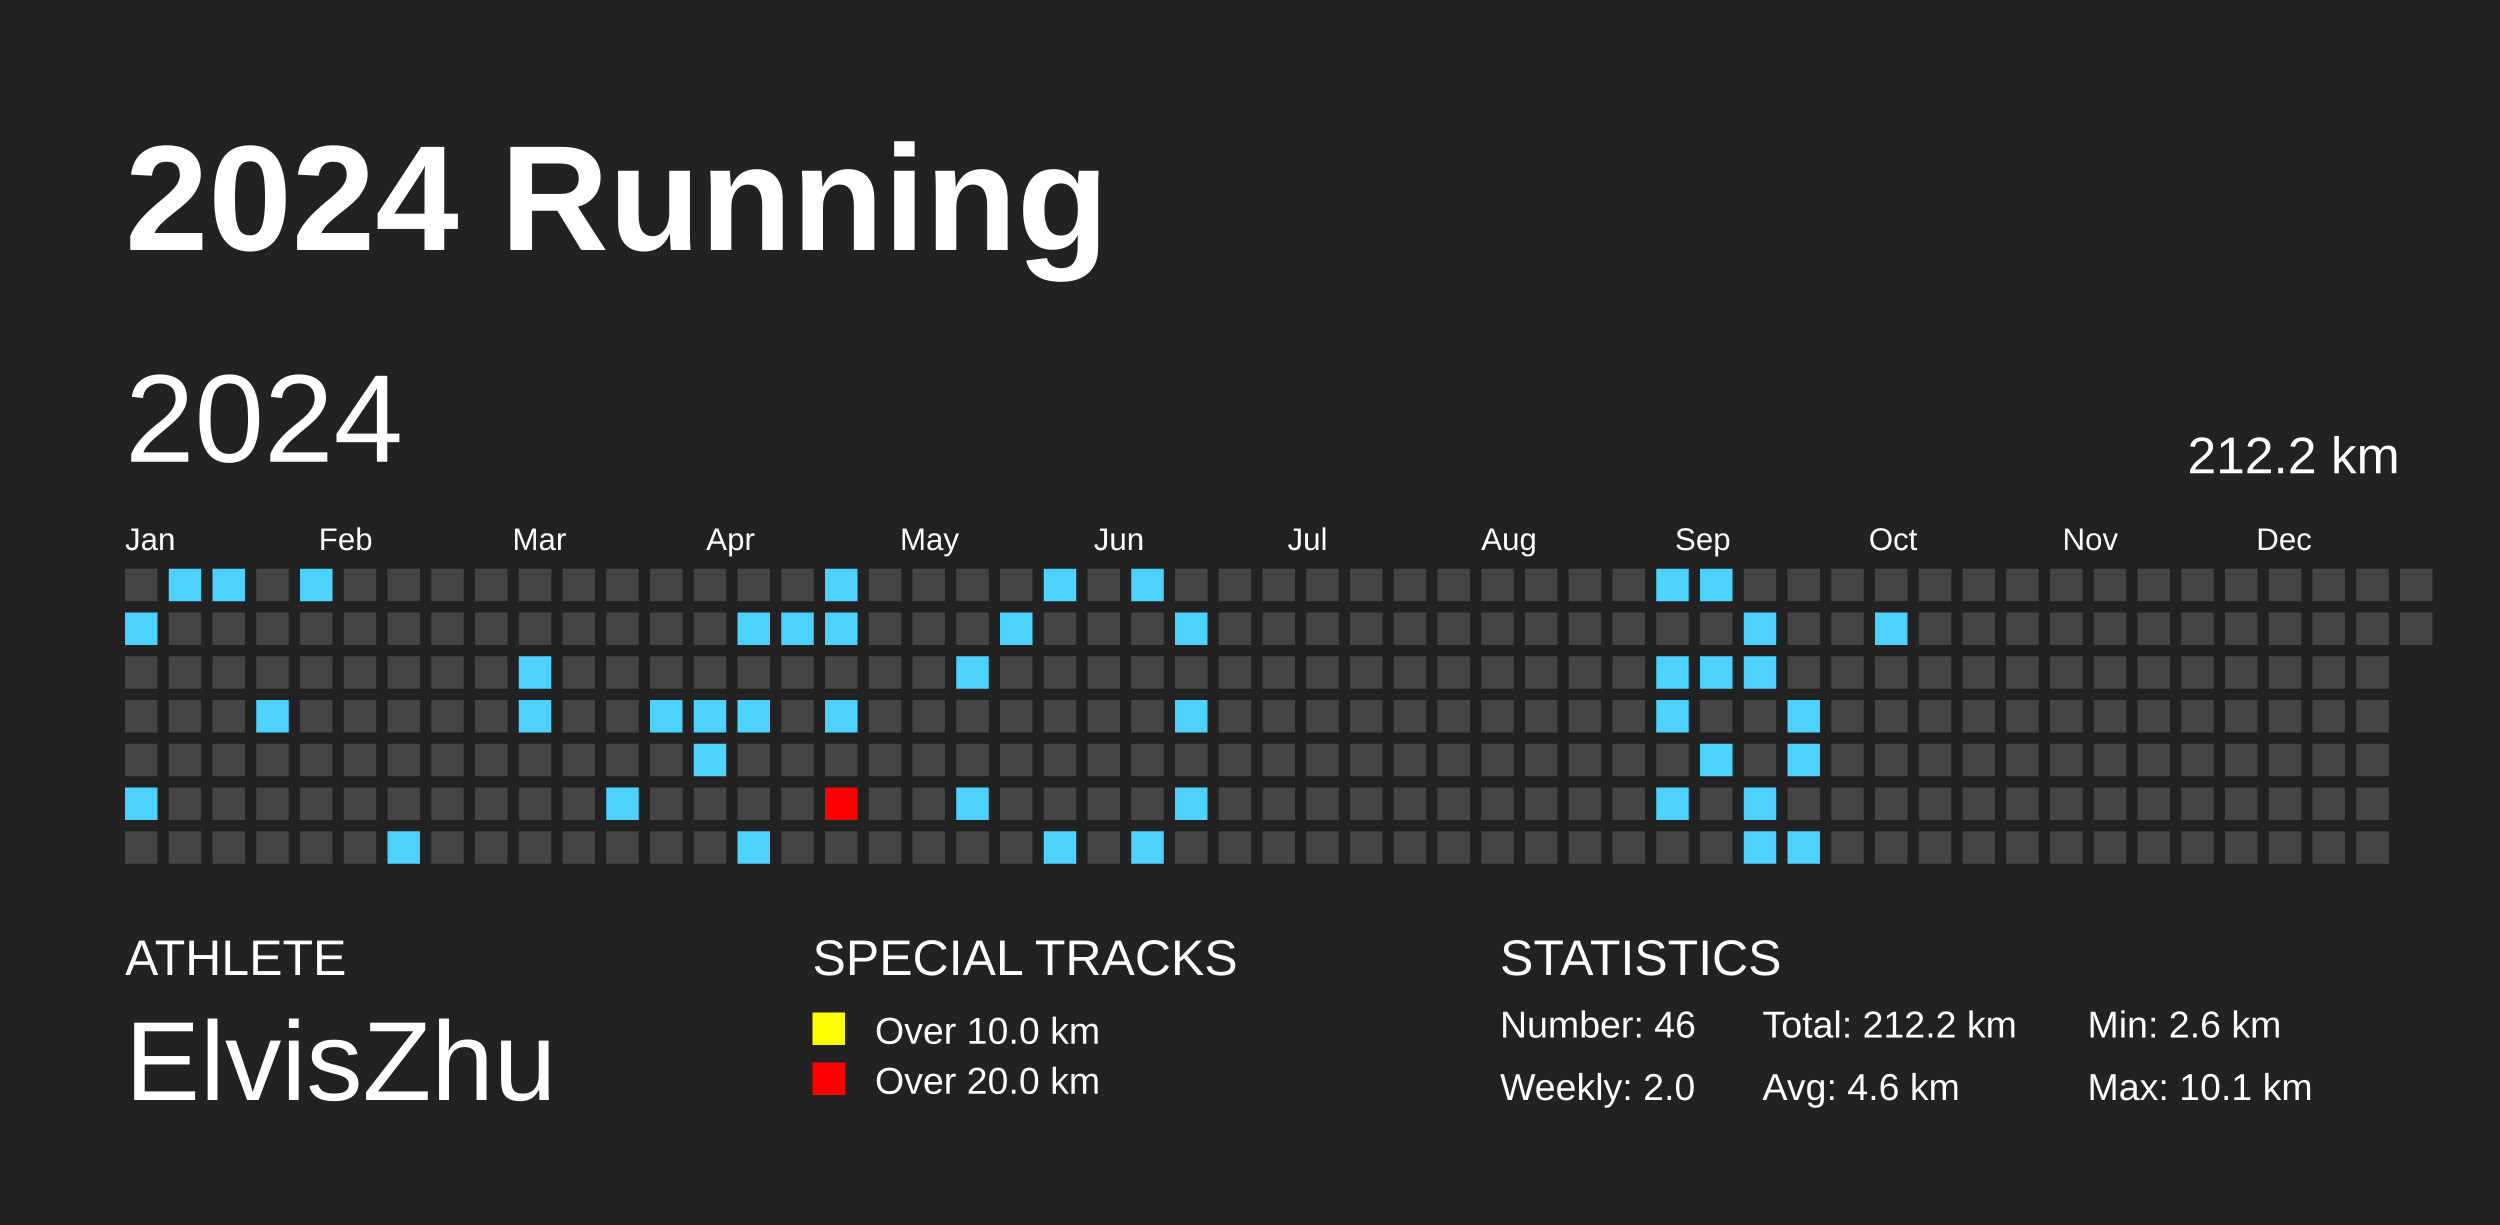
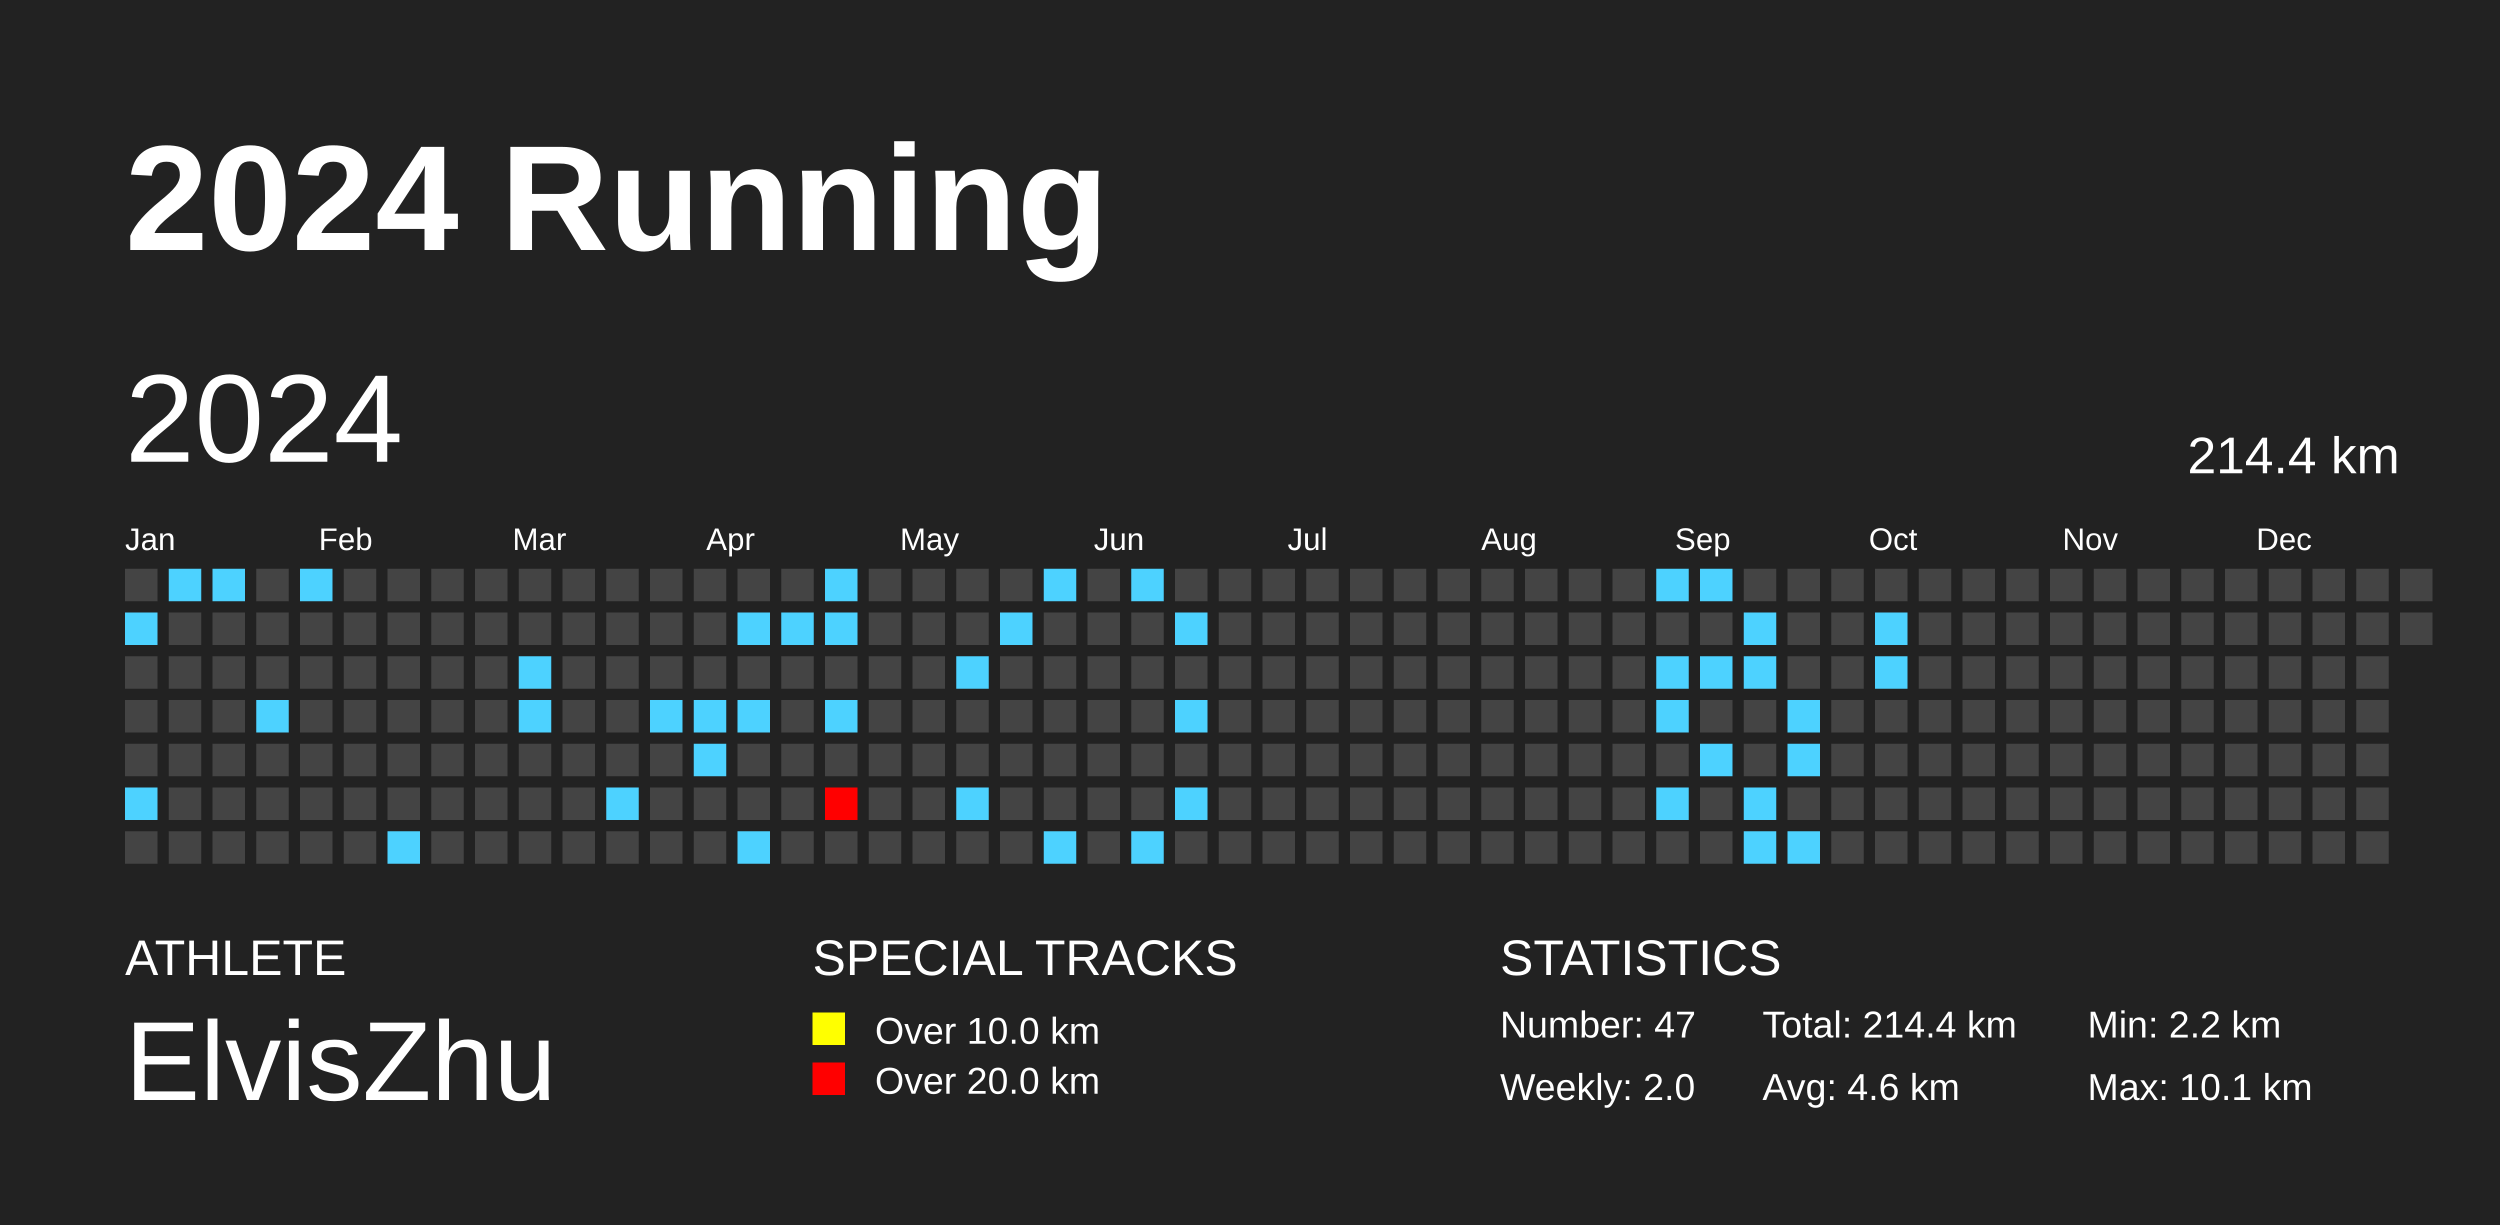
<svg xmlns="http://www.w3.org/2000/svg" baseProfile="full" height="98mm" version="1.1" viewBox="0,0,200,98" width="200mm">
  <defs />
  <rect fill="#222222" height="98" width="200" x="0" y="0" />
  <text fill="#FFFFFF" style="font-size:12px; font-family:Arial; font-weight:bold;" x="10" y="20">2024 Running</text>
  <text fill="#FFFFFF" style="font-size:4px; font-family:Arial" x="10" y="78">ATHLETE</text>
  <text fill="#FFFFFF" style="font-size:9px; font-family:Arial" x="10" y="88">ElvisZhu</text>
  <text fill="#FFFFFF" style="font-size:4px; font-family:Arial" x="65" y="78">SPECIAL TRACKS</text>
  <rect fill="yellow" height="2.6" width="2.6" x="65" y="81" />
  <text fill="#FFFFFF" style="font-size:3px; font-family:Arial" x="70" y="83.5">Over 10.0 km</text>
  <rect fill="red" height="2.6" width="2.6" x="65" y="85" />
  <text fill="#FFFFFF" style="font-size:3px; font-family:Arial" x="70" y="87.5">Over 20.0 km</text>
  <text fill="#FFFFFF" style="font-size:4px; font-family:Arial" x="120" y="78">STATISTICS</text>
-   <text fill="#FFFFFF" style="font-size:3px; font-family:Arial" x="120" y="83">Number: 46</text>
+   <text fill="#FFFFFF" style="font-size:3px; font-family:Arial" x="120" y="83">Number: 47</text>
  <text fill="#FFFFFF" style="font-size:3px; font-family:Arial" x="120" y="88">Weekly: 2.0</text>
-   <text fill="#FFFFFF" style="font-size:3px; font-family:Arial" x="141" y="83">Total: 212.2 km</text>
+   <text fill="#FFFFFF" style="font-size:3px; font-family:Arial" x="141" y="83">Total: 214.4 km</text>
  <text fill="#FFFFFF" style="font-size:3px; font-family:Arial" x="141" y="88">Avg: 4.6 km</text>
-   <text fill="#FFFFFF" style="font-size:3px; font-family:Arial" x="167" y="83">Min: 2.6 km</text>
+   <text fill="#FFFFFF" style="font-size:3px; font-family:Arial" x="167" y="83">Min: 2.2 km</text>
  <text fill="#FFFFFF" style="font-size:3px; font-family:Arial" x="167" y="88">Max: 10.1 km</text>
  <text dominant-baseline="hanging" fill="#FFFFFF" style="font-size:10.0px; font-family:Arial;" x="10" y="30">2024</text>
-   <text dominant-baseline="hanging" fill="#FFFFFF" style="font-size:4.125px; font-family:Arial;" x="175" y="35">212.2 km</text>
+   <text dominant-baseline="hanging" fill="#FFFFFF" style="font-size:4.125px; font-family:Arial;" x="175" y="35">214.4 km</text>
  <text fill="#FFFFFF" style="font-size:2.5px; font-family:Arial" x="10.0" y="44">Jan</text>
  <text fill="#FFFFFF" style="font-size:2.5px; font-family:Arial" x="25.5" y="44">Feb</text>
  <text fill="#FFFFFF" style="font-size:2.5px; font-family:Arial" x="41.0" y="44">Mar</text>
  <text fill="#FFFFFF" style="font-size:2.5px; font-family:Arial" x="56.5" y="44">Apr</text>
  <text fill="#FFFFFF" style="font-size:2.5px; font-family:Arial" x="72.0" y="44">May</text>
  <text fill="#FFFFFF" style="font-size:2.5px; font-family:Arial" x="87.5" y="44">Jun</text>
  <text fill="#FFFFFF" style="font-size:2.5px; font-family:Arial" x="103.0" y="44">Jul</text>
  <text fill="#FFFFFF" style="font-size:2.5px; font-family:Arial" x="118.5" y="44">Aug</text>
  <text fill="#FFFFFF" style="font-size:2.5px; font-family:Arial" x="134.0" y="44">Sep</text>
  <text fill="#FFFFFF" style="font-size:2.5px; font-family:Arial" x="149.5" y="44">Oct</text>
  <text fill="#FFFFFF" style="font-size:2.5px; font-family:Arial" x="165.0" y="44">Nov</text>
  <text fill="#FFFFFF" style="font-size:2.5px; font-family:Arial" x="180.5" y="44">Dec</text>
  <rect fill="#444444" height="2.6" width="2.6" x="10.0" y="45.5" />
  <rect fill="#4dd2ff" height="2.6" width="2.6" x="10.0" y="49.0" />
  <rect fill="#444444" height="2.6" width="2.6" x="10.0" y="52.5" />
  <rect fill="#444444" height="2.6" width="2.6" x="10.0" y="56.0" />
  <rect fill="#444444" height="2.6" width="2.6" x="10.0" y="59.5" />
  <rect fill="#4dd2ff" height="2.6" width="2.6" x="10.0" y="63.0" />
  <rect fill="#444444" height="2.6" width="2.6" x="10.0" y="66.5" />
  <rect fill="#4dd2ff" height="2.6" width="2.6" x="13.5" y="45.5" />
  <rect fill="#444444" height="2.6" width="2.6" x="13.5" y="49.0" />
  <rect fill="#444444" height="2.6" width="2.6" x="13.5" y="52.5" />
  <rect fill="#444444" height="2.6" width="2.6" x="13.5" y="56.0" />
  <rect fill="#444444" height="2.6" width="2.6" x="13.5" y="59.5" />
  <rect fill="#444444" height="2.6" width="2.6" x="13.5" y="63.0" />
  <rect fill="#444444" height="2.6" width="2.6" x="13.5" y="66.5" />
  <rect fill="#4dd2ff" height="2.6" width="2.6" x="17.0" y="45.5" />
  <rect fill="#444444" height="2.6" width="2.6" x="17.0" y="49.0" />
  <rect fill="#444444" height="2.6" width="2.6" x="17.0" y="52.5" />
  <rect fill="#444444" height="2.6" width="2.6" x="17.0" y="56.0" />
  <rect fill="#444444" height="2.6" width="2.6" x="17.0" y="59.5" />
  <rect fill="#444444" height="2.6" width="2.6" x="17.0" y="63.0" />
  <rect fill="#444444" height="2.6" width="2.6" x="17.0" y="66.5" />
  <rect fill="#444444" height="2.6" width="2.6" x="20.5" y="45.5" />
  <rect fill="#444444" height="2.6" width="2.6" x="20.5" y="49.0" />
  <rect fill="#444444" height="2.6" width="2.6" x="20.5" y="52.5" />
  <rect fill="#4dd2ff" height="2.6" width="2.6" x="20.5" y="56.0" />
  <rect fill="#444444" height="2.6" width="2.6" x="20.5" y="59.5" />
  <rect fill="#444444" height="2.6" width="2.6" x="20.5" y="63.0" />
  <rect fill="#444444" height="2.6" width="2.6" x="20.5" y="66.5" />
  <rect fill="#4dd2ff" height="2.6" width="2.6" x="24.0" y="45.5" />
  <rect fill="#444444" height="2.6" width="2.6" x="24.0" y="49.0" />
  <rect fill="#444444" height="2.6" width="2.6" x="24.0" y="52.5" />
  <rect fill="#444444" height="2.6" width="2.6" x="24.0" y="56.0" />
  <rect fill="#444444" height="2.6" width="2.6" x="24.0" y="59.5" />
  <rect fill="#444444" height="2.6" width="2.6" x="24.0" y="63.0" />
  <rect fill="#444444" height="2.6" width="2.6" x="24.0" y="66.5" />
  <rect fill="#444444" height="2.6" width="2.6" x="27.5" y="45.5" />
  <rect fill="#444444" height="2.6" width="2.6" x="27.5" y="49.0" />
  <rect fill="#444444" height="2.6" width="2.6" x="27.5" y="52.5" />
  <rect fill="#444444" height="2.6" width="2.6" x="27.5" y="56.0" />
  <rect fill="#444444" height="2.6" width="2.6" x="27.5" y="59.5" />
  <rect fill="#444444" height="2.6" width="2.6" x="27.5" y="63.0" />
  <rect fill="#444444" height="2.6" width="2.6" x="27.5" y="66.5" />
  <rect fill="#444444" height="2.6" width="2.6" x="31.0" y="45.5" />
  <rect fill="#444444" height="2.6" width="2.6" x="31.0" y="49.0" />
  <rect fill="#444444" height="2.6" width="2.6" x="31.0" y="52.5" />
  <rect fill="#444444" height="2.6" width="2.6" x="31.0" y="56.0" />
  <rect fill="#444444" height="2.6" width="2.6" x="31.0" y="59.5" />
  <rect fill="#444444" height="2.6" width="2.6" x="31.0" y="63.0" />
  <rect fill="#4dd2ff" height="2.6" width="2.6" x="31.0" y="66.5" />
  <rect fill="#444444" height="2.6" width="2.6" x="34.5" y="45.5" />
  <rect fill="#444444" height="2.6" width="2.6" x="34.5" y="49.0" />
  <rect fill="#444444" height="2.6" width="2.6" x="34.5" y="52.5" />
  <rect fill="#444444" height="2.6" width="2.6" x="34.5" y="56.0" />
  <rect fill="#444444" height="2.6" width="2.6" x="34.5" y="59.5" />
  <rect fill="#444444" height="2.6" width="2.6" x="34.5" y="63.0" />
  <rect fill="#444444" height="2.6" width="2.6" x="34.5" y="66.5" />
  <rect fill="#444444" height="2.6" width="2.6" x="38.0" y="45.5" />
  <rect fill="#444444" height="2.6" width="2.6" x="38.0" y="49.0" />
  <rect fill="#444444" height="2.6" width="2.6" x="38.0" y="52.5" />
  <rect fill="#444444" height="2.6" width="2.6" x="38.0" y="56.0" />
  <rect fill="#444444" height="2.6" width="2.6" x="38.0" y="59.5" />
  <rect fill="#444444" height="2.6" width="2.6" x="38.0" y="63.0" />
  <rect fill="#444444" height="2.6" width="2.6" x="38.0" y="66.5" />
  <rect fill="#444444" height="2.6" width="2.6" x="41.5" y="45.5" />
  <rect fill="#444444" height="2.6" width="2.6" x="41.5" y="49.0" />
  <rect fill="#4dd2ff" height="2.6" width="2.6" x="41.5" y="52.5" />
  <rect fill="#4dd2ff" height="2.6" width="2.6" x="41.5" y="56.0" />
  <rect fill="#444444" height="2.6" width="2.6" x="41.5" y="59.5" />
  <rect fill="#444444" height="2.6" width="2.6" x="41.5" y="63.0" />
  <rect fill="#444444" height="2.6" width="2.6" x="41.5" y="66.5" />
  <rect fill="#444444" height="2.6" width="2.6" x="45.0" y="45.5" />
  <rect fill="#444444" height="2.6" width="2.6" x="45.0" y="49.0" />
  <rect fill="#444444" height="2.6" width="2.6" x="45.0" y="52.5" />
  <rect fill="#444444" height="2.6" width="2.6" x="45.0" y="56.0" />
  <rect fill="#444444" height="2.6" width="2.6" x="45.0" y="59.5" />
  <rect fill="#444444" height="2.6" width="2.6" x="45.0" y="63.0" />
  <rect fill="#444444" height="2.6" width="2.6" x="45.0" y="66.5" />
  <rect fill="#444444" height="2.6" width="2.6" x="48.5" y="45.5" />
  <rect fill="#444444" height="2.6" width="2.6" x="48.5" y="49.0" />
  <rect fill="#444444" height="2.6" width="2.6" x="48.5" y="52.5" />
  <rect fill="#444444" height="2.6" width="2.6" x="48.5" y="56.0" />
  <rect fill="#444444" height="2.6" width="2.6" x="48.5" y="59.5" />
  <rect fill="#4dd2ff" height="2.6" width="2.6" x="48.5" y="63.0" />
  <rect fill="#444444" height="2.6" width="2.6" x="48.5" y="66.5" />
  <rect fill="#444444" height="2.6" width="2.6" x="52.0" y="45.5" />
  <rect fill="#444444" height="2.6" width="2.6" x="52.0" y="49.0" />
  <rect fill="#444444" height="2.6" width="2.6" x="52.0" y="52.5" />
  <rect fill="#4dd2ff" height="2.6" width="2.6" x="52.0" y="56.0" />
  <rect fill="#444444" height="2.6" width="2.6" x="52.0" y="59.5" />
  <rect fill="#444444" height="2.6" width="2.6" x="52.0" y="63.0" />
  <rect fill="#444444" height="2.6" width="2.6" x="52.0" y="66.5" />
  <rect fill="#444444" height="2.6" width="2.6" x="55.5" y="45.5" />
  <rect fill="#444444" height="2.6" width="2.6" x="55.5" y="49.0" />
  <rect fill="#444444" height="2.6" width="2.6" x="55.5" y="52.5" />
  <rect fill="#4dd2ff" height="2.6" width="2.6" x="55.5" y="56.0" />
  <rect fill="#4dd2ff" height="2.6" width="2.6" x="55.5" y="59.5" />
  <rect fill="#444444" height="2.6" width="2.6" x="55.5" y="63.0" />
  <rect fill="#444444" height="2.6" width="2.6" x="55.5" y="66.5" />
  <rect fill="#444444" height="2.6" width="2.6" x="59.0" y="45.5" />
  <rect fill="#4dd2ff" height="2.6" width="2.6" x="59.0" y="49.0" />
  <rect fill="#444444" height="2.6" width="2.6" x="59.0" y="52.5" />
  <rect fill="#4dd2ff" height="2.6" width="2.6" x="59.0" y="56.0" />
  <rect fill="#444444" height="2.6" width="2.6" x="59.0" y="59.5" />
  <rect fill="#444444" height="2.6" width="2.6" x="59.0" y="63.0" />
  <rect fill="#4dd2ff" height="2.6" width="2.6" x="59.0" y="66.5" />
  <rect fill="#444444" height="2.6" width="2.6" x="62.5" y="45.5" />
  <rect fill="#4dd2ff" height="2.6" width="2.6" x="62.5" y="49.0" />
  <rect fill="#444444" height="2.6" width="2.6" x="62.5" y="52.5" />
  <rect fill="#444444" height="2.6" width="2.6" x="62.5" y="56.0" />
  <rect fill="#444444" height="2.6" width="2.6" x="62.5" y="59.5" />
  <rect fill="#444444" height="2.6" width="2.6" x="62.5" y="63.0" />
  <rect fill="#444444" height="2.6" width="2.6" x="62.5" y="66.5" />
  <rect fill="#4dd2ff" height="2.6" width="2.6" x="66.0" y="45.5" />
  <rect fill="#4dd2ff" height="2.6" width="2.6" x="66.0" y="49.0" />
  <rect fill="#444444" height="2.6" width="2.6" x="66.0" y="52.5" />
  <rect fill="#4dd2ff" height="2.6" width="2.6" x="66.0" y="56.0" />
  <rect fill="#444444" height="2.6" width="2.6" x="66.0" y="59.5" />
  <rect fill="#ff0000" height="2.6" width="2.6" x="66.0" y="63.0" />
  <rect fill="#444444" height="2.6" width="2.6" x="66.0" y="66.5" />
  <rect fill="#444444" height="2.6" width="2.6" x="69.5" y="45.5" />
  <rect fill="#444444" height="2.6" width="2.6" x="69.5" y="49.0" />
  <rect fill="#444444" height="2.6" width="2.6" x="69.5" y="52.5" />
  <rect fill="#444444" height="2.6" width="2.6" x="69.5" y="56.0" />
  <rect fill="#444444" height="2.6" width="2.6" x="69.5" y="59.5" />
  <rect fill="#444444" height="2.6" width="2.6" x="69.5" y="63.0" />
  <rect fill="#444444" height="2.6" width="2.6" x="69.5" y="66.5" />
  <rect fill="#444444" height="2.6" width="2.6" x="73.0" y="45.5" />
  <rect fill="#444444" height="2.6" width="2.6" x="73.0" y="49.0" />
  <rect fill="#444444" height="2.6" width="2.6" x="73.0" y="52.5" />
  <rect fill="#444444" height="2.6" width="2.6" x="73.0" y="56.0" />
  <rect fill="#444444" height="2.6" width="2.6" x="73.0" y="59.5" />
  <rect fill="#444444" height="2.6" width="2.6" x="73.0" y="63.0" />
  <rect fill="#444444" height="2.6" width="2.6" x="73.0" y="66.5" />
  <rect fill="#444444" height="2.6" width="2.6" x="76.5" y="45.5" />
  <rect fill="#444444" height="2.6" width="2.6" x="76.5" y="49.0" />
  <rect fill="#4dd2ff" height="2.6" width="2.6" x="76.5" y="52.5" />
  <rect fill="#444444" height="2.6" width="2.6" x="76.5" y="56.0" />
  <rect fill="#444444" height="2.6" width="2.6" x="76.5" y="59.5" />
  <rect fill="#4dd2ff" height="2.6" width="2.6" x="76.5" y="63.0" />
  <rect fill="#444444" height="2.6" width="2.6" x="76.5" y="66.5" />
  <rect fill="#444444" height="2.6" width="2.6" x="80.0" y="45.5" />
  <rect fill="#4dd2ff" height="2.6" width="2.6" x="80.0" y="49.0" />
  <rect fill="#444444" height="2.6" width="2.6" x="80.0" y="52.5" />
  <rect fill="#444444" height="2.6" width="2.6" x="80.0" y="56.0" />
  <rect fill="#444444" height="2.6" width="2.6" x="80.0" y="59.5" />
  <rect fill="#444444" height="2.6" width="2.6" x="80.0" y="63.0" />
  <rect fill="#444444" height="2.6" width="2.6" x="80.0" y="66.5" />
  <rect fill="#4dd2ff" height="2.6" width="2.6" x="83.5" y="45.5" />
  <rect fill="#444444" height="2.6" width="2.6" x="83.5" y="49.0" />
  <rect fill="#444444" height="2.6" width="2.6" x="83.5" y="52.5" />
  <rect fill="#444444" height="2.6" width="2.6" x="83.5" y="56.0" />
  <rect fill="#444444" height="2.6" width="2.6" x="83.5" y="59.5" />
  <rect fill="#444444" height="2.6" width="2.6" x="83.5" y="63.0" />
  <rect fill="#4dd2ff" height="2.6" width="2.6" x="83.5" y="66.5" />
  <rect fill="#444444" height="2.6" width="2.6" x="87.0" y="45.5" />
  <rect fill="#444444" height="2.6" width="2.6" x="87.0" y="49.0" />
  <rect fill="#444444" height="2.6" width="2.6" x="87.0" y="52.5" />
  <rect fill="#444444" height="2.6" width="2.6" x="87.0" y="56.0" />
  <rect fill="#444444" height="2.6" width="2.6" x="87.0" y="59.5" />
  <rect fill="#444444" height="2.6" width="2.6" x="87.0" y="63.0" />
  <rect fill="#444444" height="2.6" width="2.6" x="87.0" y="66.5" />
  <rect fill="#4dd2ff" height="2.6" width="2.6" x="90.5" y="45.5" />
  <rect fill="#444444" height="2.6" width="2.6" x="90.5" y="49.0" />
  <rect fill="#444444" height="2.6" width="2.6" x="90.5" y="52.5" />
  <rect fill="#444444" height="2.6" width="2.6" x="90.5" y="56.0" />
  <rect fill="#444444" height="2.6" width="2.6" x="90.5" y="59.5" />
  <rect fill="#444444" height="2.6" width="2.6" x="90.5" y="63.0" />
  <rect fill="#4dd2ff" height="2.6" width="2.6" x="90.5" y="66.5" />
  <rect fill="#444444" height="2.6" width="2.6" x="94.0" y="45.5" />
  <rect fill="#4dd2ff" height="2.6" width="2.6" x="94.0" y="49.0" />
  <rect fill="#444444" height="2.6" width="2.6" x="94.0" y="52.5" />
  <rect fill="#4dd2ff" height="2.6" width="2.6" x="94.0" y="56.0" />
  <rect fill="#444444" height="2.6" width="2.6" x="94.0" y="59.5" />
  <rect fill="#4dd2ff" height="2.6" width="2.6" x="94.0" y="63.0" />
  <rect fill="#444444" height="2.6" width="2.6" x="94.0" y="66.5" />
  <rect fill="#444444" height="2.6" width="2.6" x="97.5" y="45.5" />
  <rect fill="#444444" height="2.6" width="2.6" x="97.5" y="49.0" />
  <rect fill="#444444" height="2.6" width="2.6" x="97.5" y="52.5" />
  <rect fill="#444444" height="2.6" width="2.6" x="97.5" y="56.0" />
  <rect fill="#444444" height="2.6" width="2.6" x="97.5" y="59.5" />
  <rect fill="#444444" height="2.6" width="2.6" x="97.5" y="63.0" />
  <rect fill="#444444" height="2.6" width="2.6" x="97.5" y="66.5" />
  <rect fill="#444444" height="2.6" width="2.6" x="101.0" y="45.5" />
  <rect fill="#444444" height="2.6" width="2.6" x="101.0" y="49.0" />
  <rect fill="#444444" height="2.6" width="2.6" x="101.0" y="52.5" />
  <rect fill="#444444" height="2.6" width="2.6" x="101.0" y="56.0" />
  <rect fill="#444444" height="2.6" width="2.6" x="101.0" y="59.5" />
  <rect fill="#444444" height="2.6" width="2.6" x="101.0" y="63.0" />
  <rect fill="#444444" height="2.6" width="2.6" x="101.0" y="66.5" />
  <rect fill="#444444" height="2.6" width="2.6" x="104.5" y="45.5" />
  <rect fill="#444444" height="2.6" width="2.6" x="104.5" y="49.0" />
  <rect fill="#444444" height="2.6" width="2.6" x="104.5" y="52.5" />
  <rect fill="#444444" height="2.6" width="2.6" x="104.5" y="56.0" />
  <rect fill="#444444" height="2.6" width="2.6" x="104.5" y="59.5" />
  <rect fill="#444444" height="2.6" width="2.6" x="104.5" y="63.0" />
  <rect fill="#444444" height="2.6" width="2.6" x="104.5" y="66.5" />
  <rect fill="#444444" height="2.6" width="2.6" x="108.0" y="45.5" />
  <rect fill="#444444" height="2.6" width="2.6" x="108.0" y="49.0" />
  <rect fill="#444444" height="2.6" width="2.6" x="108.0" y="52.5" />
  <rect fill="#444444" height="2.6" width="2.6" x="108.0" y="56.0" />
  <rect fill="#444444" height="2.6" width="2.6" x="108.0" y="59.5" />
  <rect fill="#444444" height="2.6" width="2.6" x="108.0" y="63.0" />
  <rect fill="#444444" height="2.6" width="2.6" x="108.0" y="66.5" />
  <rect fill="#444444" height="2.6" width="2.6" x="111.5" y="45.5" />
  <rect fill="#444444" height="2.6" width="2.6" x="111.5" y="49.0" />
  <rect fill="#444444" height="2.6" width="2.6" x="111.5" y="52.5" />
  <rect fill="#444444" height="2.6" width="2.6" x="111.5" y="56.0" />
  <rect fill="#444444" height="2.6" width="2.6" x="111.5" y="59.5" />
  <rect fill="#444444" height="2.6" width="2.6" x="111.5" y="63.0" />
  <rect fill="#444444" height="2.6" width="2.6" x="111.5" y="66.5" />
  <rect fill="#444444" height="2.6" width="2.6" x="115.0" y="45.5" />
  <rect fill="#444444" height="2.6" width="2.6" x="115.0" y="49.0" />
  <rect fill="#444444" height="2.6" width="2.6" x="115.0" y="52.5" />
  <rect fill="#444444" height="2.6" width="2.6" x="115.0" y="56.0" />
  <rect fill="#444444" height="2.6" width="2.6" x="115.0" y="59.5" />
  <rect fill="#444444" height="2.6" width="2.6" x="115.0" y="63.0" />
  <rect fill="#444444" height="2.6" width="2.6" x="115.0" y="66.5" />
  <rect fill="#444444" height="2.6" width="2.6" x="118.5" y="45.5" />
  <rect fill="#444444" height="2.6" width="2.6" x="118.5" y="49.0" />
  <rect fill="#444444" height="2.6" width="2.6" x="118.5" y="52.5" />
  <rect fill="#444444" height="2.6" width="2.6" x="118.5" y="56.0" />
  <rect fill="#444444" height="2.6" width="2.6" x="118.5" y="59.5" />
  <rect fill="#444444" height="2.6" width="2.6" x="118.5" y="63.0" />
  <rect fill="#444444" height="2.6" width="2.6" x="118.5" y="66.5" />
  <rect fill="#444444" height="2.6" width="2.6" x="122.0" y="45.5" />
  <rect fill="#444444" height="2.6" width="2.6" x="122.0" y="49.0" />
  <rect fill="#444444" height="2.6" width="2.6" x="122.0" y="52.5" />
  <rect fill="#444444" height="2.6" width="2.6" x="122.0" y="56.0" />
  <rect fill="#444444" height="2.6" width="2.6" x="122.0" y="59.5" />
  <rect fill="#444444" height="2.6" width="2.6" x="122.0" y="63.0" />
  <rect fill="#444444" height="2.6" width="2.6" x="122.0" y="66.5" />
  <rect fill="#444444" height="2.6" width="2.6" x="125.5" y="45.5" />
  <rect fill="#444444" height="2.6" width="2.6" x="125.5" y="49.0" />
  <rect fill="#444444" height="2.6" width="2.6" x="125.5" y="52.5" />
  <rect fill="#444444" height="2.6" width="2.6" x="125.5" y="56.0" />
  <rect fill="#444444" height="2.6" width="2.6" x="125.5" y="59.5" />
  <rect fill="#444444" height="2.6" width="2.6" x="125.5" y="63.0" />
  <rect fill="#444444" height="2.6" width="2.6" x="125.5" y="66.5" />
  <rect fill="#444444" height="2.6" width="2.6" x="129.0" y="45.5" />
  <rect fill="#444444" height="2.6" width="2.6" x="129.0" y="49.0" />
  <rect fill="#444444" height="2.6" width="2.6" x="129.0" y="52.5" />
  <rect fill="#444444" height="2.6" width="2.6" x="129.0" y="56.0" />
  <rect fill="#444444" height="2.6" width="2.6" x="129.0" y="59.5" />
  <rect fill="#444444" height="2.6" width="2.6" x="129.0" y="63.0" />
  <rect fill="#444444" height="2.6" width="2.6" x="129.0" y="66.5" />
  <rect fill="#4dd2ff" height="2.6" width="2.6" x="132.5" y="45.5" />
  <rect fill="#444444" height="2.6" width="2.6" x="132.5" y="49.0" />
  <rect fill="#4dd2ff" height="2.6" width="2.6" x="132.5" y="52.5" />
  <rect fill="#4dd2ff" height="2.6" width="2.6" x="132.5" y="56.0" />
  <rect fill="#444444" height="2.6" width="2.6" x="132.5" y="59.5" />
  <rect fill="#4dd2ff" height="2.6" width="2.6" x="132.5" y="63.0" />
  <rect fill="#444444" height="2.6" width="2.6" x="132.5" y="66.5" />
  <rect fill="#4dd2ff" height="2.6" width="2.6" x="136.0" y="45.5" />
  <rect fill="#444444" height="2.6" width="2.6" x="136.0" y="49.0" />
  <rect fill="#4dd2ff" height="2.6" width="2.6" x="136.0" y="52.5" />
  <rect fill="#444444" height="2.6" width="2.6" x="136.0" y="56.0" />
  <rect fill="#4dd2ff" height="2.6" width="2.6" x="136.0" y="59.5" />
  <rect fill="#444444" height="2.6" width="2.6" x="136.0" y="63.0" />
  <rect fill="#444444" height="2.6" width="2.6" x="136.0" y="66.5" />
  <rect fill="#444444" height="2.6" width="2.6" x="139.5" y="45.5" />
  <rect fill="#4dd2ff" height="2.6" width="2.6" x="139.5" y="49.0" />
  <rect fill="#4dd2ff" height="2.6" width="2.6" x="139.5" y="52.5" />
  <rect fill="#444444" height="2.6" width="2.6" x="139.5" y="56.0" />
  <rect fill="#444444" height="2.6" width="2.6" x="139.5" y="59.5" />
  <rect fill="#4dd2ff" height="2.6" width="2.6" x="139.5" y="63.0" />
  <rect fill="#4dd2ff" height="2.6" width="2.6" x="139.5" y="66.5" />
  <rect fill="#444444" height="2.6" width="2.6" x="143.0" y="45.5" />
  <rect fill="#444444" height="2.6" width="2.6" x="143.0" y="49.0" />
  <rect fill="#444444" height="2.6" width="2.6" x="143.0" y="52.5" />
  <rect fill="#4dd2ff" height="2.6" width="2.6" x="143.0" y="56.0" />
  <rect fill="#4dd2ff" height="2.6" width="2.6" x="143.0" y="59.5" />
  <rect fill="#444444" height="2.6" width="2.6" x="143.0" y="63.0" />
  <rect fill="#4dd2ff" height="2.6" width="2.6" x="143.0" y="66.5" />
  <rect fill="#444444" height="2.6" width="2.6" x="146.5" y="45.5" />
  <rect fill="#444444" height="2.6" width="2.6" x="146.5" y="49.0" />
  <rect fill="#444444" height="2.6" width="2.6" x="146.5" y="52.5" />
  <rect fill="#444444" height="2.6" width="2.6" x="146.5" y="56.0" />
  <rect fill="#444444" height="2.6" width="2.6" x="146.5" y="59.5" />
  <rect fill="#444444" height="2.6" width="2.6" x="146.5" y="63.0" />
  <rect fill="#444444" height="2.6" width="2.6" x="146.5" y="66.5" />
  <rect fill="#444444" height="2.6" width="2.6" x="150.0" y="45.5" />
  <rect fill="#4dd2ff" height="2.6" width="2.6" x="150.0" y="49.0" />
-   <rect fill="#444444" height="2.6" width="2.6" x="150.0" y="52.5" />
+   <rect fill="#4dd2ff" height="2.6" width="2.6" x="150.0" y="52.5" />
  <rect fill="#444444" height="2.6" width="2.6" x="150.0" y="56.0" />
  <rect fill="#444444" height="2.6" width="2.6" x="150.0" y="59.5" />
  <rect fill="#444444" height="2.6" width="2.6" x="150.0" y="63.0" />
  <rect fill="#444444" height="2.6" width="2.6" x="150.0" y="66.5" />
  <rect fill="#444444" height="2.6" width="2.6" x="153.5" y="45.5" />
  <rect fill="#444444" height="2.6" width="2.6" x="153.5" y="49.0" />
  <rect fill="#444444" height="2.6" width="2.6" x="153.5" y="52.5" />
  <rect fill="#444444" height="2.6" width="2.6" x="153.5" y="56.0" />
  <rect fill="#444444" height="2.6" width="2.6" x="153.5" y="59.5" />
  <rect fill="#444444" height="2.6" width="2.6" x="153.5" y="63.0" />
  <rect fill="#444444" height="2.6" width="2.6" x="153.5" y="66.5" />
  <rect fill="#444444" height="2.6" width="2.6" x="157.0" y="45.5" />
  <rect fill="#444444" height="2.6" width="2.6" x="157.0" y="49.0" />
  <rect fill="#444444" height="2.6" width="2.6" x="157.0" y="52.5" />
  <rect fill="#444444" height="2.6" width="2.6" x="157.0" y="56.0" />
  <rect fill="#444444" height="2.6" width="2.6" x="157.0" y="59.5" />
  <rect fill="#444444" height="2.6" width="2.6" x="157.0" y="63.0" />
  <rect fill="#444444" height="2.6" width="2.6" x="157.0" y="66.5" />
  <rect fill="#444444" height="2.6" width="2.6" x="160.5" y="45.5" />
  <rect fill="#444444" height="2.6" width="2.6" x="160.5" y="49.0" />
  <rect fill="#444444" height="2.6" width="2.6" x="160.5" y="52.5" />
  <rect fill="#444444" height="2.6" width="2.6" x="160.5" y="56.0" />
  <rect fill="#444444" height="2.6" width="2.6" x="160.5" y="59.5" />
  <rect fill="#444444" height="2.6" width="2.6" x="160.5" y="63.0" />
  <rect fill="#444444" height="2.6" width="2.6" x="160.5" y="66.5" />
  <rect fill="#444444" height="2.6" width="2.6" x="164.0" y="45.5" />
  <rect fill="#444444" height="2.6" width="2.6" x="164.0" y="49.0" />
  <rect fill="#444444" height="2.6" width="2.6" x="164.0" y="52.5" />
  <rect fill="#444444" height="2.6" width="2.6" x="164.0" y="56.0" />
  <rect fill="#444444" height="2.6" width="2.6" x="164.0" y="59.5" />
  <rect fill="#444444" height="2.6" width="2.6" x="164.0" y="63.0" />
  <rect fill="#444444" height="2.6" width="2.6" x="164.0" y="66.5" />
  <rect fill="#444444" height="2.6" width="2.6" x="167.5" y="45.5" />
  <rect fill="#444444" height="2.6" width="2.6" x="167.5" y="49.0" />
  <rect fill="#444444" height="2.6" width="2.6" x="167.5" y="52.5" />
  <rect fill="#444444" height="2.6" width="2.6" x="167.5" y="56.0" />
  <rect fill="#444444" height="2.6" width="2.6" x="167.5" y="59.5" />
  <rect fill="#444444" height="2.6" width="2.6" x="167.5" y="63.0" />
  <rect fill="#444444" height="2.6" width="2.6" x="167.5" y="66.5" />
  <rect fill="#444444" height="2.6" width="2.6" x="171.0" y="45.5" />
  <rect fill="#444444" height="2.6" width="2.6" x="171.0" y="49.0" />
  <rect fill="#444444" height="2.6" width="2.6" x="171.0" y="52.5" />
  <rect fill="#444444" height="2.6" width="2.6" x="171.0" y="56.0" />
  <rect fill="#444444" height="2.6" width="2.6" x="171.0" y="59.5" />
  <rect fill="#444444" height="2.6" width="2.6" x="171.0" y="63.0" />
  <rect fill="#444444" height="2.6" width="2.6" x="171.0" y="66.5" />
  <rect fill="#444444" height="2.6" width="2.6" x="174.5" y="45.5" />
  <rect fill="#444444" height="2.6" width="2.6" x="174.5" y="49.0" />
  <rect fill="#444444" height="2.6" width="2.6" x="174.5" y="52.5" />
  <rect fill="#444444" height="2.6" width="2.6" x="174.5" y="56.0" />
  <rect fill="#444444" height="2.6" width="2.6" x="174.5" y="59.5" />
  <rect fill="#444444" height="2.6" width="2.6" x="174.5" y="63.0" />
  <rect fill="#444444" height="2.6" width="2.6" x="174.5" y="66.5" />
  <rect fill="#444444" height="2.6" width="2.6" x="178.0" y="45.5" />
  <rect fill="#444444" height="2.6" width="2.6" x="178.0" y="49.0" />
  <rect fill="#444444" height="2.6" width="2.6" x="178.0" y="52.5" />
  <rect fill="#444444" height="2.6" width="2.6" x="178.0" y="56.0" />
  <rect fill="#444444" height="2.6" width="2.6" x="178.0" y="59.5" />
  <rect fill="#444444" height="2.6" width="2.6" x="178.0" y="63.0" />
  <rect fill="#444444" height="2.6" width="2.6" x="178.0" y="66.5" />
  <rect fill="#444444" height="2.6" width="2.6" x="181.5" y="45.5" />
  <rect fill="#444444" height="2.6" width="2.6" x="181.5" y="49.0" />
  <rect fill="#444444" height="2.6" width="2.6" x="181.5" y="52.5" />
  <rect fill="#444444" height="2.6" width="2.6" x="181.5" y="56.0" />
  <rect fill="#444444" height="2.6" width="2.6" x="181.5" y="59.5" />
  <rect fill="#444444" height="2.6" width="2.6" x="181.5" y="63.0" />
  <rect fill="#444444" height="2.6" width="2.6" x="181.5" y="66.5" />
  <rect fill="#444444" height="2.6" width="2.6" x="185.0" y="45.5" />
  <rect fill="#444444" height="2.6" width="2.6" x="185.0" y="49.0" />
  <rect fill="#444444" height="2.6" width="2.6" x="185.0" y="52.5" />
  <rect fill="#444444" height="2.6" width="2.6" x="185.0" y="56.0" />
  <rect fill="#444444" height="2.6" width="2.6" x="185.0" y="59.5" />
  <rect fill="#444444" height="2.6" width="2.6" x="185.0" y="63.0" />
  <rect fill="#444444" height="2.6" width="2.6" x="185.0" y="66.5" />
  <rect fill="#444444" height="2.6" width="2.6" x="188.5" y="45.5" />
  <rect fill="#444444" height="2.6" width="2.6" x="188.5" y="49.0" />
  <rect fill="#444444" height="2.6" width="2.6" x="188.5" y="52.5" />
  <rect fill="#444444" height="2.6" width="2.6" x="188.5" y="56.0" />
  <rect fill="#444444" height="2.6" width="2.6" x="188.5" y="59.5" />
  <rect fill="#444444" height="2.6" width="2.6" x="188.5" y="63.0" />
  <rect fill="#444444" height="2.6" width="2.6" x="188.5" y="66.5" />
  <rect fill="#444444" height="2.6" width="2.6" x="192.0" y="45.5" />
  <rect fill="#444444" height="2.6" width="2.6" x="192.0" y="49.0" />
</svg>
